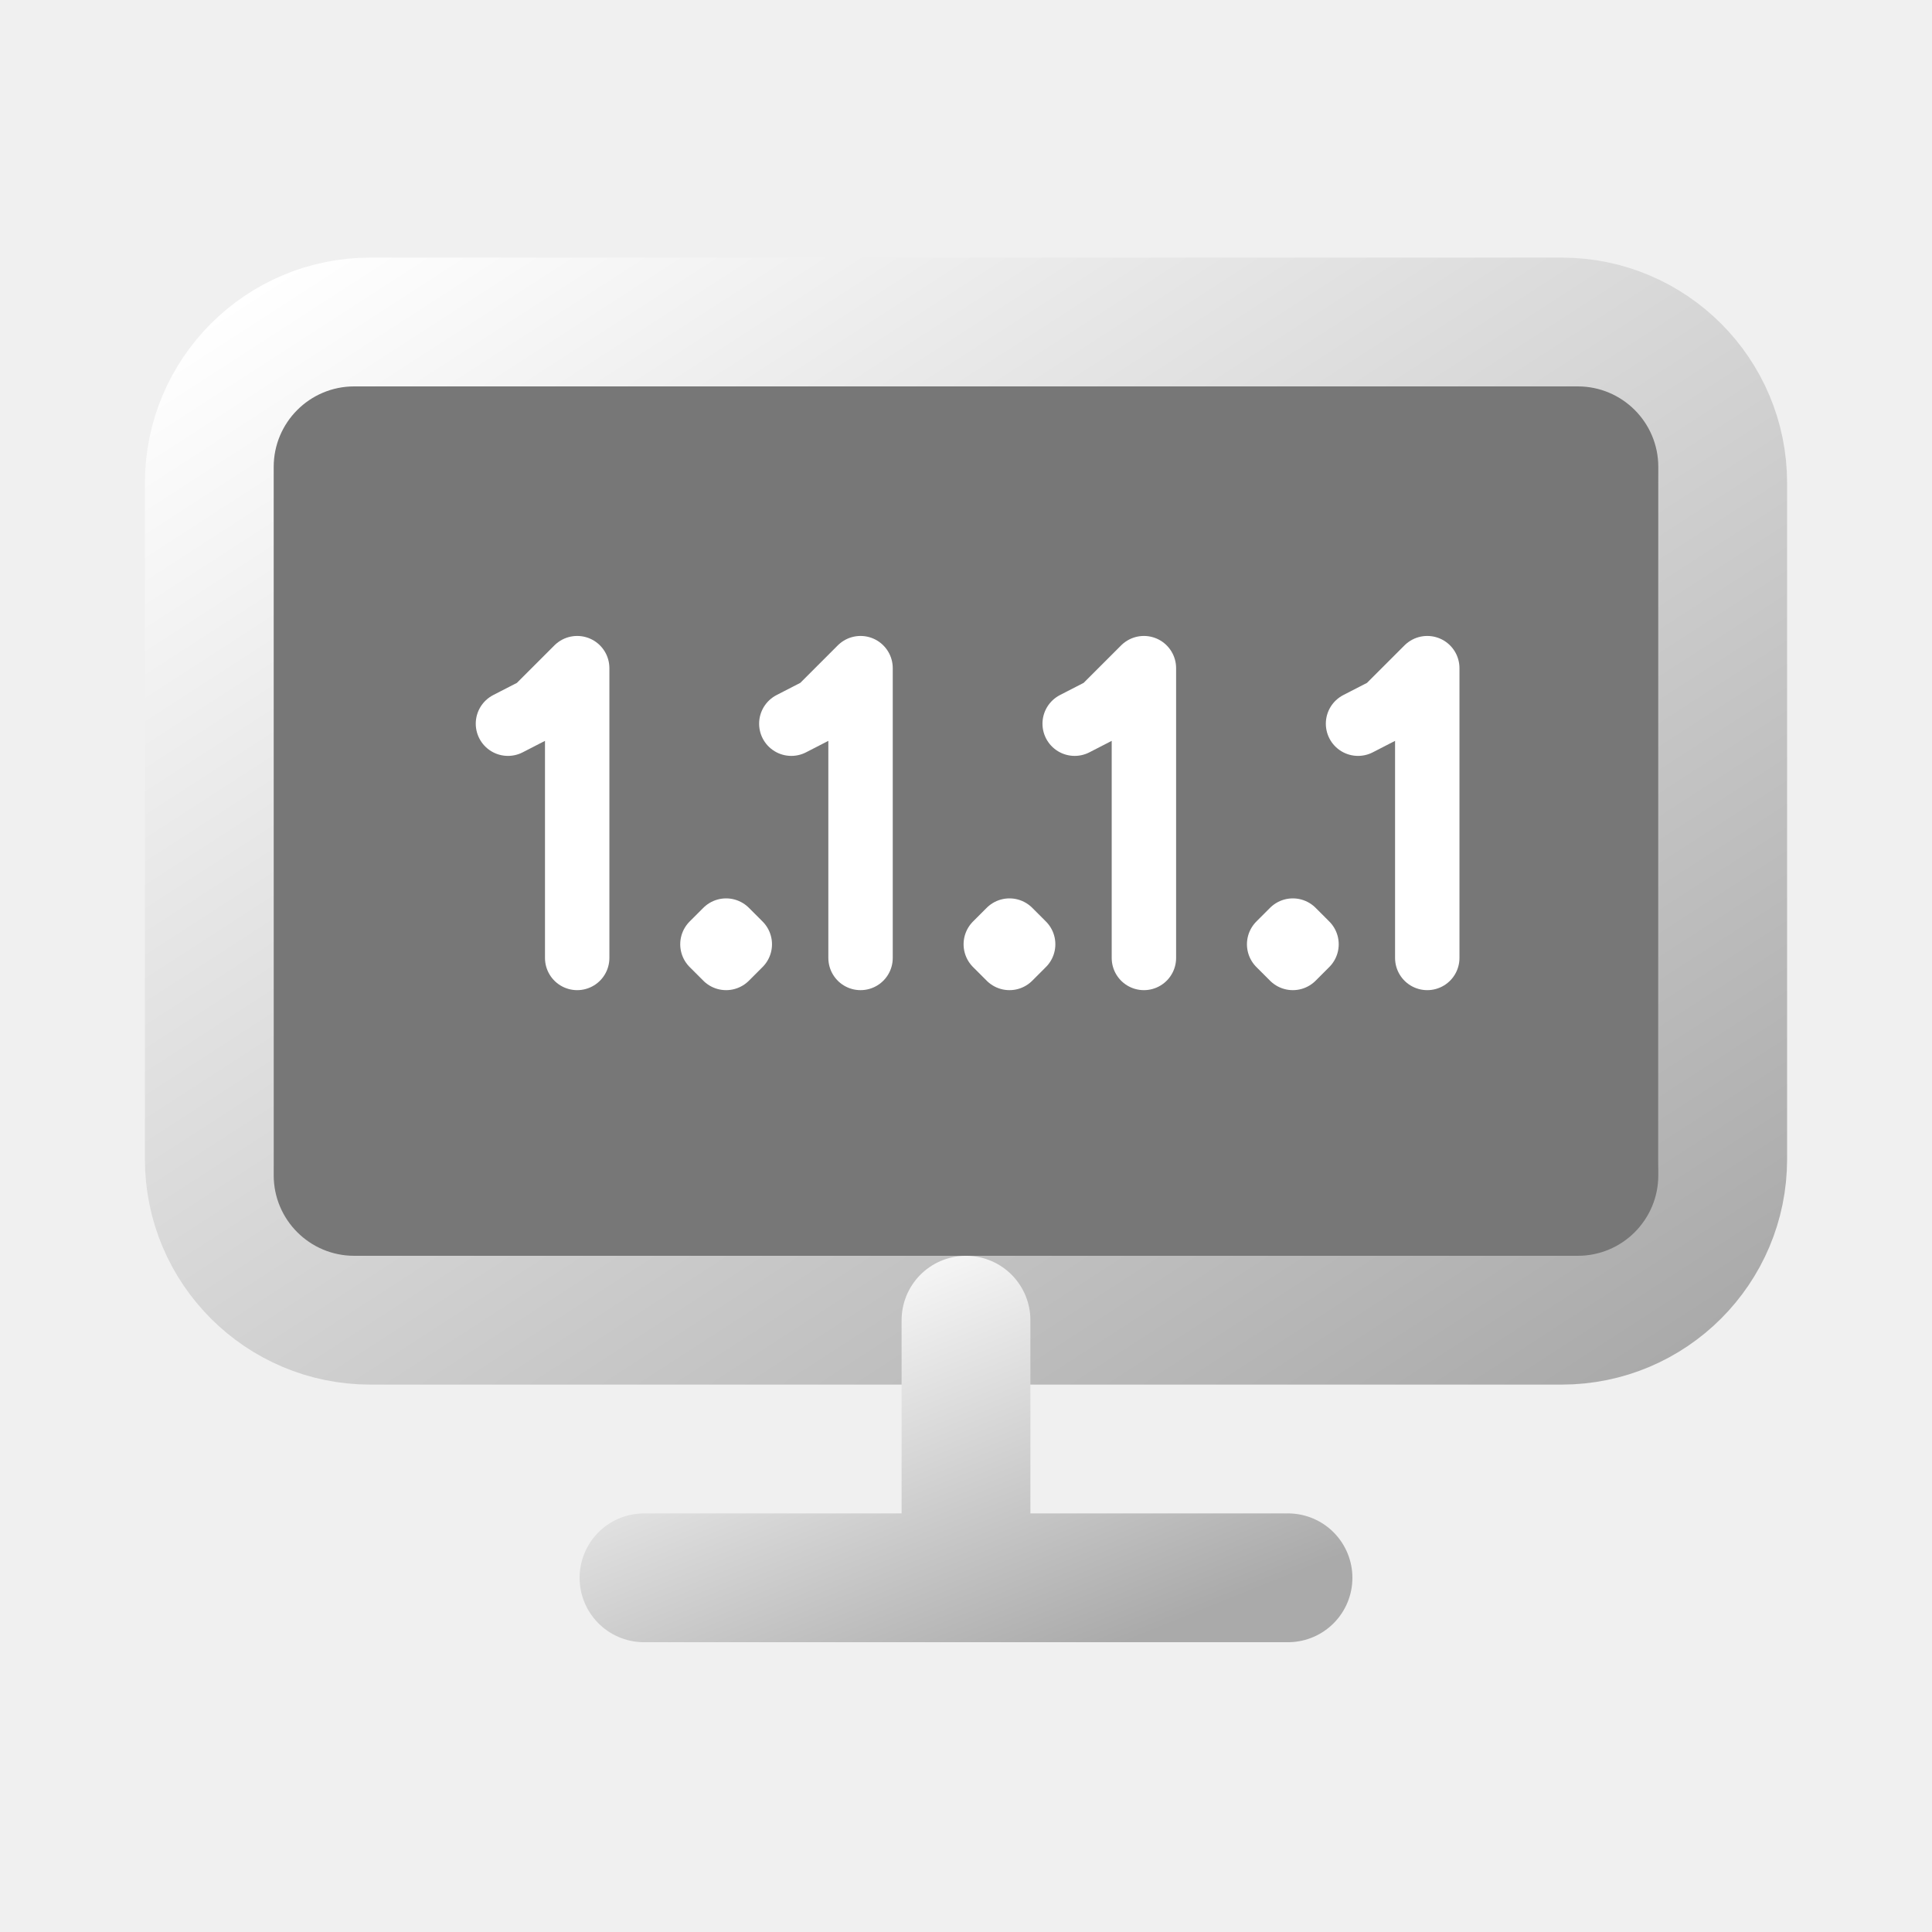
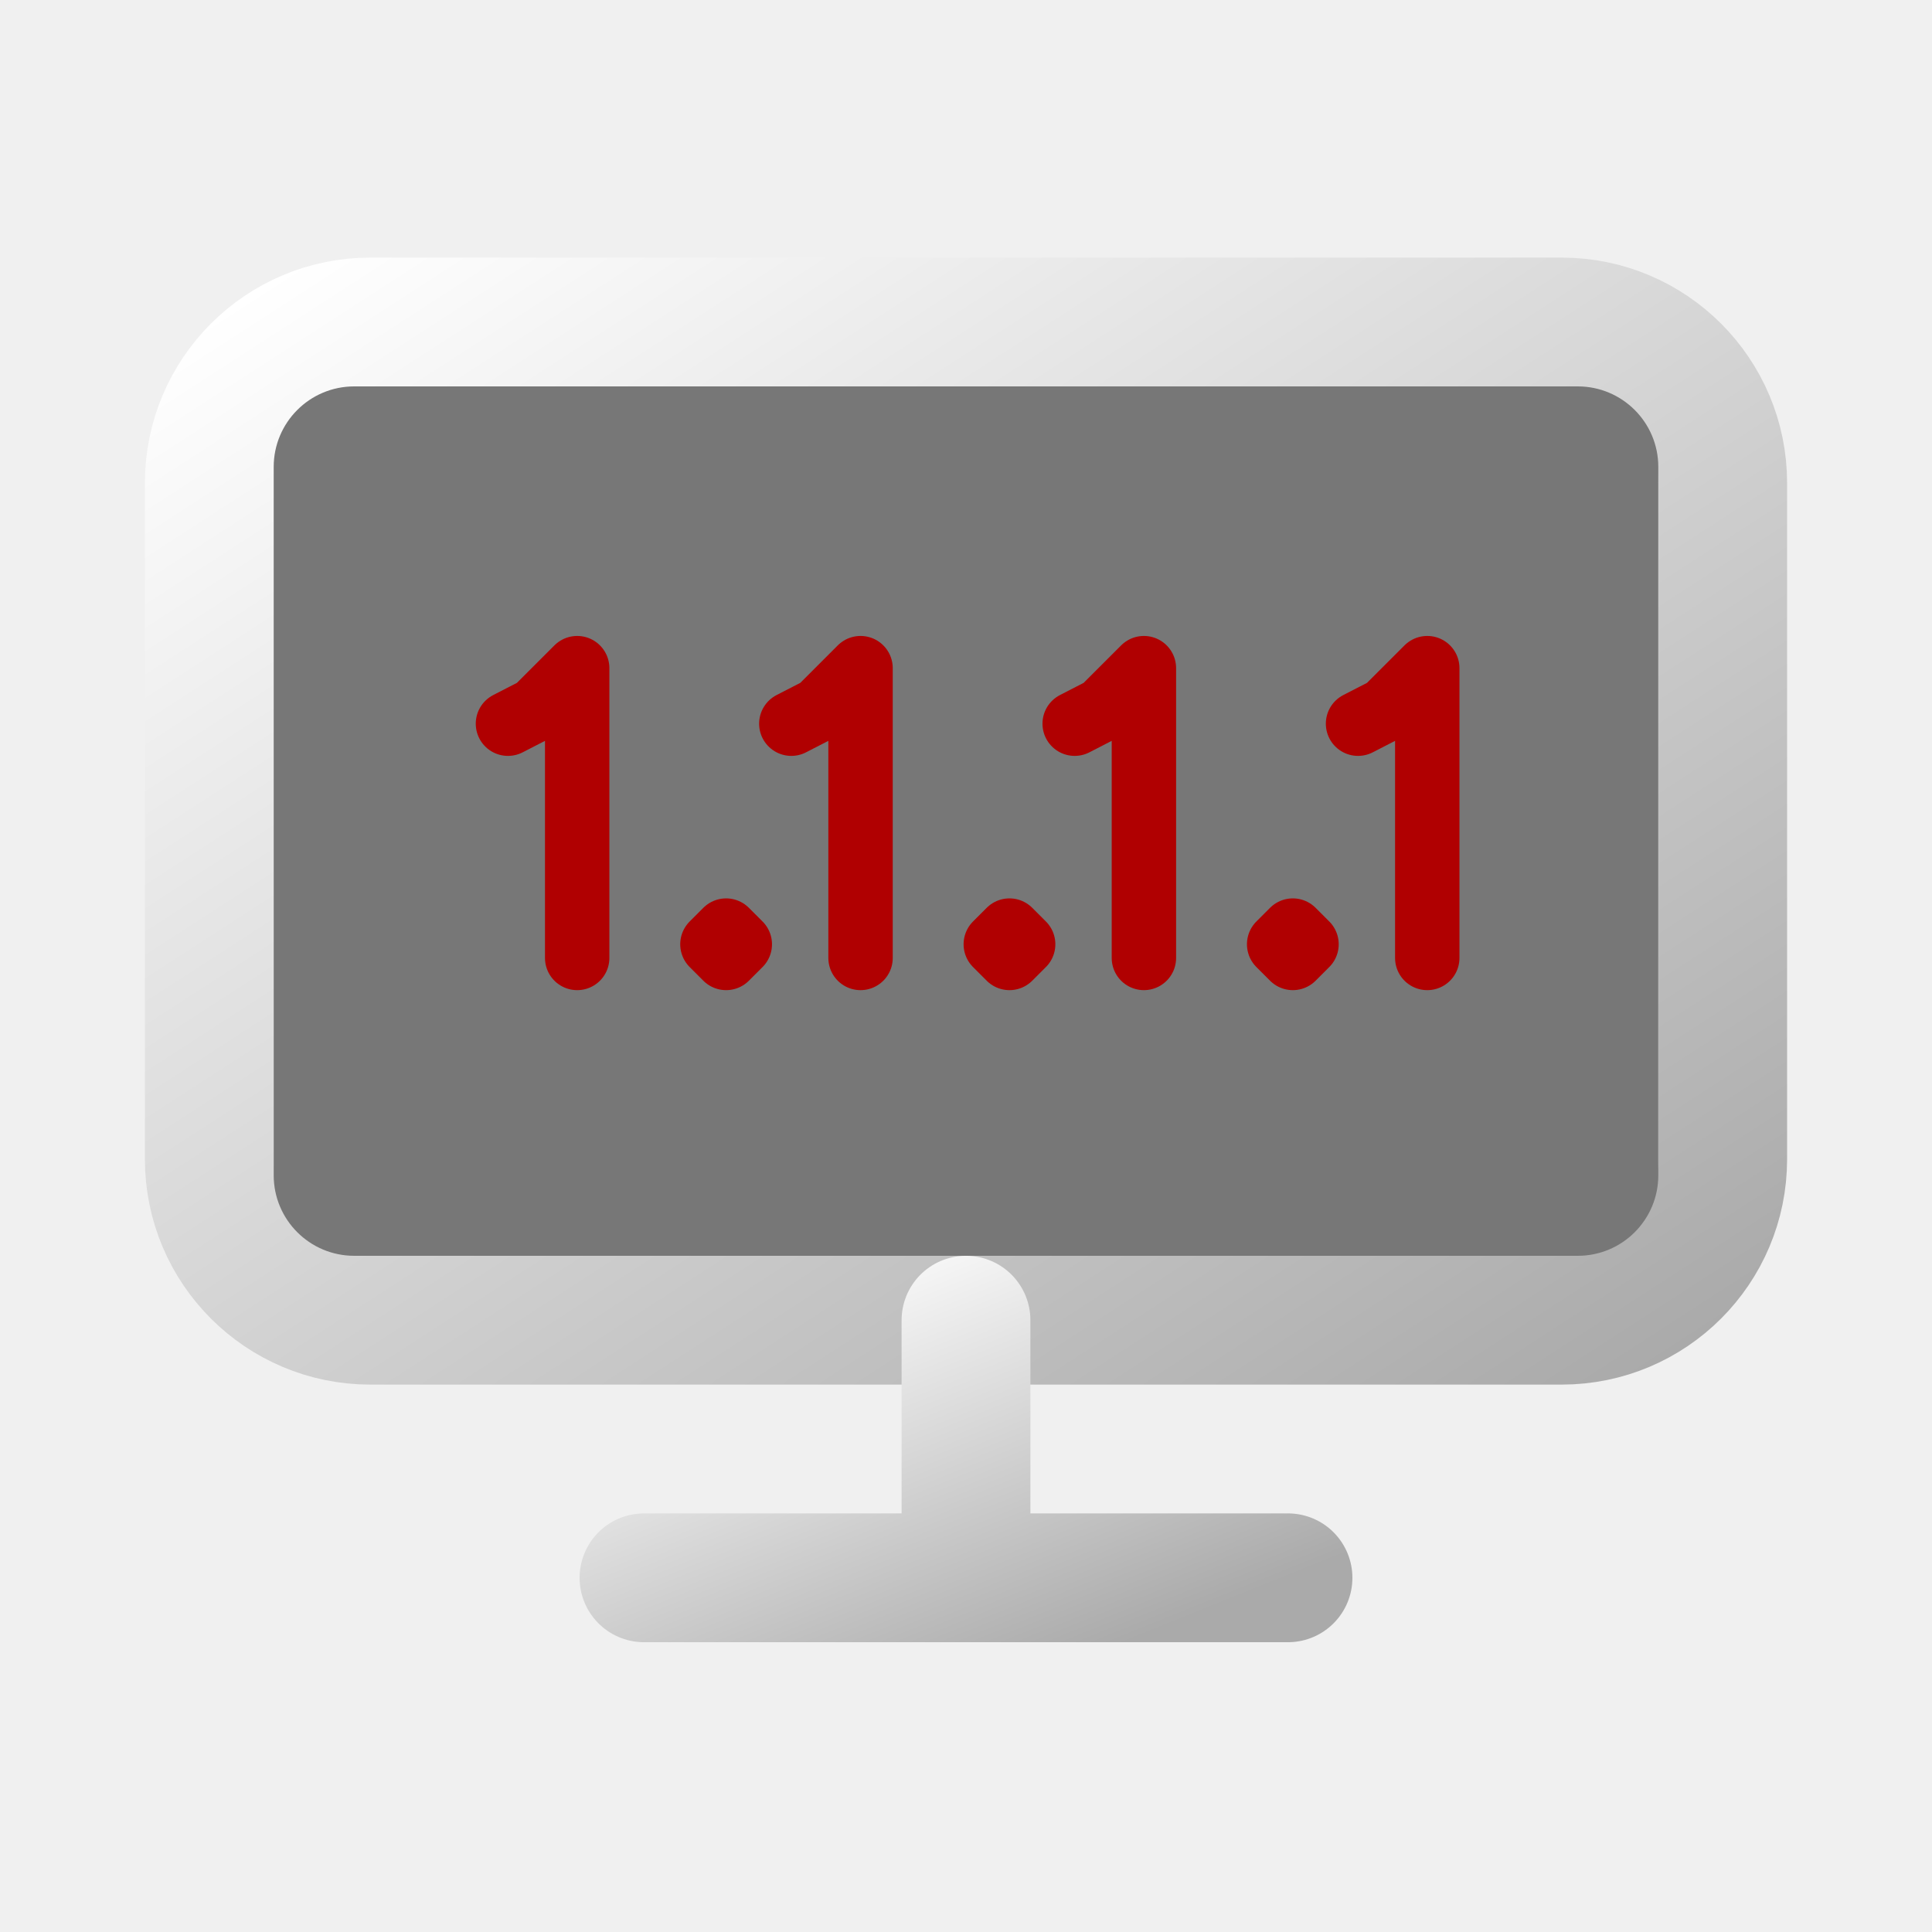
<svg xmlns="http://www.w3.org/2000/svg" viewBox="0 0 24 24" width="24" height="24" fill="none" stroke-linecap="round" stroke-linejoin="round" fill-opacity="0">
  <defs>
    <linearGradient id="ngnddiagg1ipconfig" x1="0" y1="0" x2="1" y2="1">
      <stop offset="0%" stop-color="#FFFFFF" />
      <stop offset="100%" stop-color="#AAAAAA" />
    </linearGradient>
  </defs>
  <rect x="2.6" y="4" width="18.8" height="12.4" rx="2" stroke="url(#ngnddiagg1ipconfig)" stroke-width="1.6" />
  <rect x="3.4" y="4.8" width="17.2" height="10.8" rx="1" fill="#777777" fill-opacity="1" />
-   <path d="M 6.31 8.99 L 6.66 8.81 L 7.17 8.30 L 7.17 11.90 M 9.02 11.56 L 8.85 11.73 L 9.02 11.90 L 9.19 11.73 L 9.02 11.56 M 9.83 8.99 L 10.18 8.81 L 10.69 8.30 L 10.69 11.90 M 12.54 11.56 L 12.37 11.73 L 12.54 11.90 L 12.71 11.73 L 12.54 11.56 M 13.35 8.99 L 13.70 8.81 L 14.21 8.30 L 14.21 11.90 M 16.06 11.56 L 15.89 11.73 L 16.06 11.90 L 16.23 11.73 L 16.06 11.56 M 16.87 8.99 L 17.22 8.81 L 17.73 8.30 L 17.73 11.90" stroke="#FFFFFF" stroke-width="0.8" />
+   <path d="M 6.31 8.99 L 6.66 8.81 L 7.17 8.30 L 7.17 11.90 M 9.02 11.56 L 8.85 11.73 L 9.02 11.90 L 9.19 11.73 L 9.02 11.56 M 9.83 8.99 L 10.18 8.81 L 10.69 8.30 L 10.69 11.90 M 12.54 11.56 L 12.37 11.73 L 12.54 11.90 L 12.71 11.73 L 12.54 11.56 M 13.35 8.99 L 13.70 8.81 L 14.21 8.30 L 14.21 11.90 M 16.06 11.56 L 15.89 11.73 L 16.06 11.90 L 16.23 11.73 L 16.06 11.56 M 16.87 8.99 L 17.22 8.81 L 17.73 8.30 L 17.73 11.90" stroke="#B00001" stroke-width="0.8" />
  <path d="M8 19.6 H16 M12 16.4 V19.6" stroke="url(#ngnddiagg1ipconfig)" stroke-width="1.6" />
</svg>
